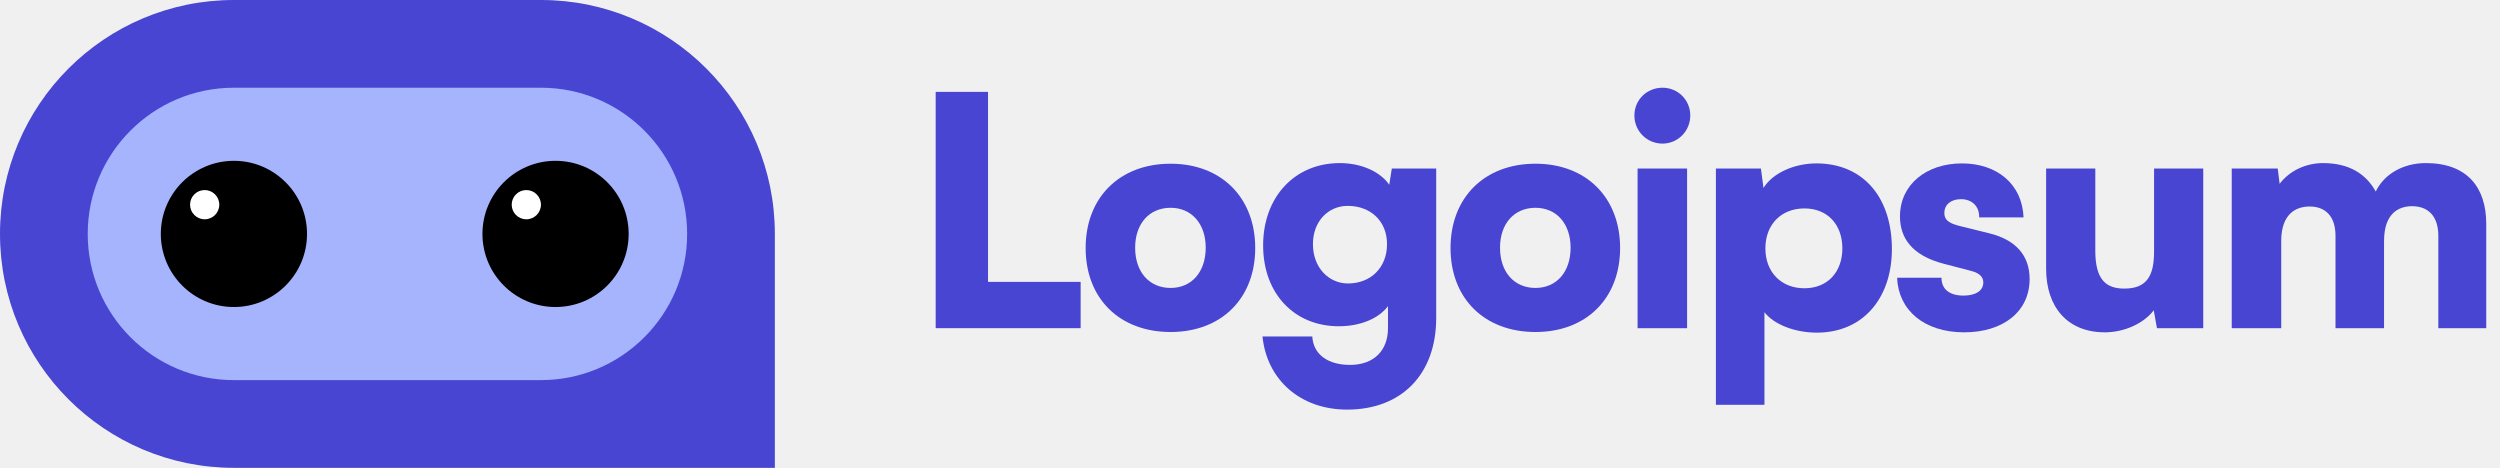
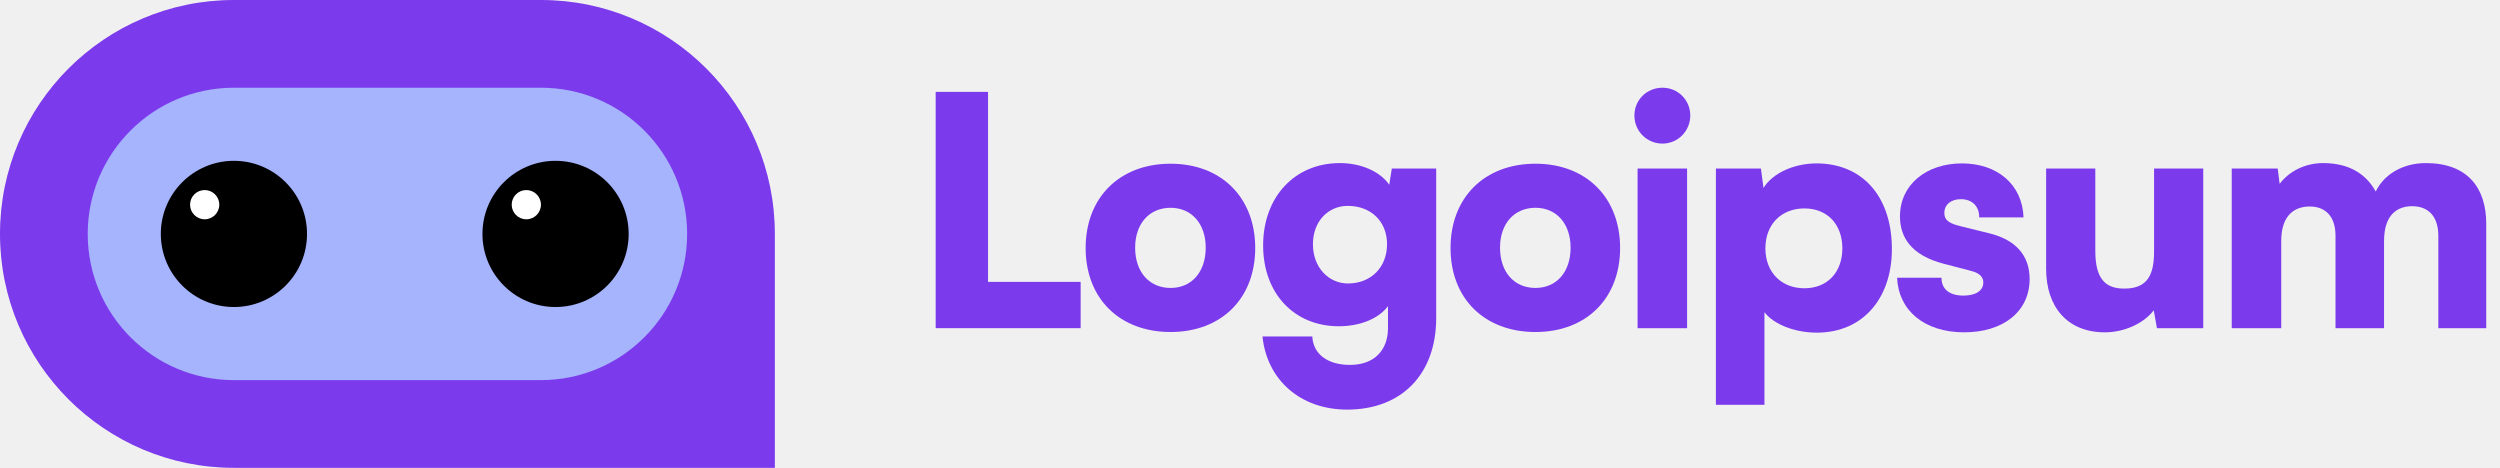
<svg xmlns="http://www.w3.org/2000/svg" id="logo-40" width="171" height="32" viewBox="0 0 171 32" fill="none">
-   <path d="M67.582 6.284H64V22.447H73.916V19.28H67.582V6.284Z" fill="#4845D2" class="ccustom" />
-   <path d="M74.258 16.965C74.258 20.416 76.574 22.709 80.069 22.709C83.541 22.709 85.857 20.416 85.857 16.965C85.857 13.514 83.541 11.198 80.069 11.198C76.574 11.198 74.258 13.514 74.258 16.965ZM77.644 16.943C77.644 15.305 78.605 14.213 80.069 14.213C81.51 14.213 82.471 15.305 82.471 16.943C82.471 18.603 81.51 19.695 80.069 19.695C78.605 19.695 77.644 18.603 77.644 16.943Z" fill="#4845D2" class="ccustom" />
-   <path d="M86.398 16.79C86.398 20.088 88.538 22.316 91.574 22.316C93.038 22.316 94.305 21.792 94.938 20.94V22.447C94.938 23.954 93.999 24.959 92.339 24.959C90.854 24.959 89.827 24.26 89.761 23.015H86.354C86.66 26.008 88.975 28.017 92.142 28.017C95.877 28.017 98.236 25.593 98.236 21.748V11.526H95.2L95.025 12.64C94.414 11.745 93.125 11.155 91.64 11.155C88.582 11.155 86.398 13.448 86.398 16.79ZM89.805 16.703C89.805 15.13 90.854 14.082 92.186 14.082C93.737 14.082 94.873 15.108 94.873 16.703C94.873 18.297 93.759 19.389 92.208 19.389C90.876 19.389 89.805 18.297 89.805 16.703Z" fill="#4845D2" class="ccustom" />
-   <path d="M99.217 16.965C99.217 20.416 101.532 22.709 105.027 22.709C108.5 22.709 110.815 20.416 110.815 16.965C110.815 13.514 108.5 11.198 105.027 11.198C101.532 11.198 99.217 13.514 99.217 16.965ZM102.602 16.943C102.602 15.305 103.563 14.213 105.027 14.213C106.468 14.213 107.429 15.305 107.429 16.943C107.429 18.603 106.468 19.695 105.027 19.695C103.563 19.695 102.602 18.603 102.602 16.943Z" fill="#4845D2" class="ccustom" />
-   <path d="M113.715 9.822C114.763 9.822 115.615 8.971 115.615 7.9C115.615 6.83 114.763 6 113.715 6C112.645 6 111.793 6.83 111.793 7.9C111.793 8.971 112.645 9.822 113.715 9.822ZM112.011 22.447H115.397V11.526H112.011V22.447Z" fill="#4845D2" class="ccustom" />
-   <path d="M117.368 27.689H120.688V21.355C121.321 22.185 122.763 22.753 124.27 22.753C127.524 22.753 129.49 20.263 129.403 16.812C129.315 13.295 127.284 11.177 124.248 11.177C122.697 11.177 121.234 11.854 120.622 12.858L120.447 11.526H117.368V27.689ZM120.753 16.987C120.753 15.348 121.845 14.256 123.418 14.256C125.012 14.256 126.017 15.37 126.017 16.987C126.017 18.603 125.012 19.717 123.418 19.717C121.845 19.717 120.753 18.625 120.753 16.987Z" fill="#4845D2" class="ccustom" />
-   <path d="M129.761 18.996C129.848 21.202 131.596 22.731 134.348 22.731C136.991 22.731 138.826 21.333 138.826 19.084C138.826 17.467 137.865 16.397 136.073 15.96L134.13 15.479C133.431 15.305 132.994 15.13 132.994 14.562C132.994 13.994 133.452 13.623 134.13 13.623C134.894 13.623 135.396 14.125 135.375 14.868H138.411C138.323 12.596 136.598 11.177 134.195 11.177C131.771 11.177 129.958 12.618 129.958 14.802C129.958 16.266 130.766 17.467 132.928 18.035L134.85 18.537C135.418 18.69 135.658 18.952 135.658 19.324C135.658 19.87 135.156 20.219 134.304 20.219C133.321 20.219 132.797 19.761 132.797 18.996H129.761Z" fill="#4845D2" class="ccustom" />
-   <path d="M143.974 22.731C145.307 22.731 146.639 22.119 147.316 21.224L147.535 22.447H150.702V11.526H147.338V17.205C147.338 18.843 146.858 19.739 145.307 19.739C144.105 19.739 143.319 19.193 143.319 17.161V11.526H139.955V18.384C139.955 20.984 141.397 22.731 143.974 22.731Z" fill="#4845D2" class="ccustom" />
-   <path d="M156.036 22.447V16.484C156.036 14.649 157.019 14.125 157.98 14.125C159.05 14.125 159.749 14.781 159.749 16.135V22.447H163.069V16.484C163.069 14.628 164.03 14.104 164.991 14.104C166.061 14.104 166.782 14.759 166.782 16.135V22.447H170.059V15.305C170.059 12.815 168.748 11.155 165.93 11.155C164.358 11.155 163.069 11.919 162.501 13.099C161.846 11.919 160.71 11.155 158.897 11.155C157.696 11.155 156.582 11.701 155.927 12.575L155.796 11.526H152.65V22.447H156.036Z" fill="#4845D2" class="ccustom" />
-   <path d="M0 16C0 7.163 7.163 0 16 0H37C45.837 0 53 7.163 53 16V32H16C7.163 32 0 24.837 0 16Z" fill="#4845D2" class="ccustom" />
+   <path d="M67.582 6.284H64V22.447H73.916V19.28H67.582V6.284Z" fill="#7C3AED" class="ccustom" />
+   <path d="M74.258 16.965C74.258 20.416 76.574 22.709 80.069 22.709C83.541 22.709 85.857 20.416 85.857 16.965C85.857 13.514 83.541 11.198 80.069 11.198C76.574 11.198 74.258 13.514 74.258 16.965ZM77.644 16.943C77.644 15.305 78.605 14.213 80.069 14.213C81.51 14.213 82.471 15.305 82.471 16.943C82.471 18.603 81.51 19.695 80.069 19.695C78.605 19.695 77.644 18.603 77.644 16.943Z" fill="#7C3AED" class="ccustom" />
+   <path d="M86.398 16.79C86.398 20.088 88.538 22.316 91.574 22.316C93.038 22.316 94.305 21.792 94.938 20.94V22.447C94.938 23.954 93.999 24.959 92.339 24.959C90.854 24.959 89.827 24.26 89.761 23.015H86.354C86.66 26.008 88.975 28.017 92.142 28.017C95.877 28.017 98.236 25.593 98.236 21.748V11.526H95.2L95.025 12.64C94.414 11.745 93.125 11.155 91.64 11.155C88.582 11.155 86.398 13.448 86.398 16.79ZM89.805 16.703C89.805 15.13 90.854 14.082 92.186 14.082C93.737 14.082 94.873 15.108 94.873 16.703C94.873 18.297 93.759 19.389 92.208 19.389C90.876 19.389 89.805 18.297 89.805 16.703Z" fill="#7C3AED" class="ccustom" />
+   <path d="M99.217 16.965C99.217 20.416 101.532 22.709 105.027 22.709C108.5 22.709 110.815 20.416 110.815 16.965C110.815 13.514 108.5 11.198 105.027 11.198C101.532 11.198 99.217 13.514 99.217 16.965ZM102.602 16.943C102.602 15.305 103.563 14.213 105.027 14.213C106.468 14.213 107.429 15.305 107.429 16.943C107.429 18.603 106.468 19.695 105.027 19.695C103.563 19.695 102.602 18.603 102.602 16.943Z" fill="#7C3AED" class="ccustom" />
+   <path d="M113.715 9.822C114.763 9.822 115.615 8.971 115.615 7.9C115.615 6.83 114.763 6 113.715 6C112.645 6 111.793 6.83 111.793 7.9C111.793 8.971 112.645 9.822 113.715 9.822ZM112.011 22.447H115.397V11.526H112.011V22.447Z" fill="#7C3AED" class="ccustom" />
+   <path d="M117.368 27.689H120.688V21.355C121.321 22.185 122.763 22.753 124.27 22.753C127.524 22.753 129.49 20.263 129.403 16.812C129.315 13.295 127.284 11.177 124.248 11.177C122.697 11.177 121.234 11.854 120.622 12.858L120.447 11.526H117.368V27.689ZM120.753 16.987C120.753 15.348 121.845 14.256 123.418 14.256C125.012 14.256 126.017 15.37 126.017 16.987C126.017 18.603 125.012 19.717 123.418 19.717C121.845 19.717 120.753 18.625 120.753 16.987Z" fill="#7C3AED" class="ccustom" />
+   <path d="M129.761 18.996C129.848 21.202 131.596 22.731 134.348 22.731C136.991 22.731 138.826 21.333 138.826 19.084C138.826 17.467 137.865 16.397 136.073 15.96L134.13 15.479C133.431 15.305 132.994 15.13 132.994 14.562C132.994 13.994 133.452 13.623 134.13 13.623C134.894 13.623 135.396 14.125 135.375 14.868H138.411C138.323 12.596 136.598 11.177 134.195 11.177C131.771 11.177 129.958 12.618 129.958 14.802C129.958 16.266 130.766 17.467 132.928 18.035L134.85 18.537C135.418 18.69 135.658 18.952 135.658 19.324C135.658 19.87 135.156 20.219 134.304 20.219C133.321 20.219 132.797 19.761 132.797 18.996H129.761Z" fill="#7C3AED" class="ccustom" />
+   <path d="M143.974 22.731C145.307 22.731 146.639 22.119 147.316 21.224L147.535 22.447H150.702V11.526H147.338V17.205C147.338 18.843 146.858 19.739 145.307 19.739C144.105 19.739 143.319 19.193 143.319 17.161V11.526H139.955V18.384C139.955 20.984 141.397 22.731 143.974 22.731Z" fill="#7C3AED" class="ccustom" />
+   <path d="M156.036 22.447V16.484C156.036 14.649 157.019 14.125 157.98 14.125C159.05 14.125 159.749 14.781 159.749 16.135V22.447H163.069V16.484C163.069 14.628 164.03 14.104 164.991 14.104C166.061 14.104 166.782 14.759 166.782 16.135V22.447H170.059V15.305C170.059 12.815 168.748 11.155 165.93 11.155C164.358 11.155 163.069 11.919 162.501 13.099C161.846 11.919 160.71 11.155 158.897 11.155C157.696 11.155 156.582 11.701 155.927 12.575L155.796 11.526H152.65V22.447H156.036Z" fill="#7C3AED" class="ccustom" />
+   <path d="M0 16C0 7.163 7.163 0 16 0H37C45.837 0 53 7.163 53 16V32H16C7.163 32 0 24.837 0 16Z" fill="#7C3AED" class="ccustom" />
  <rect x="6" y="6" width="41" height="20" rx="10" fill="#A5B4FC" class="ccompli2" />
  <circle cx="16" cy="16" r="5" fill="#000000" />
  <circle cx="14" cy="14" r="1" fill="#ffffff" />
  <circle cx="38" cy="16" r="5" fill="#000000" />
  <circle cx="36" cy="14" r="1" fill="#ffffff" />
</svg>
